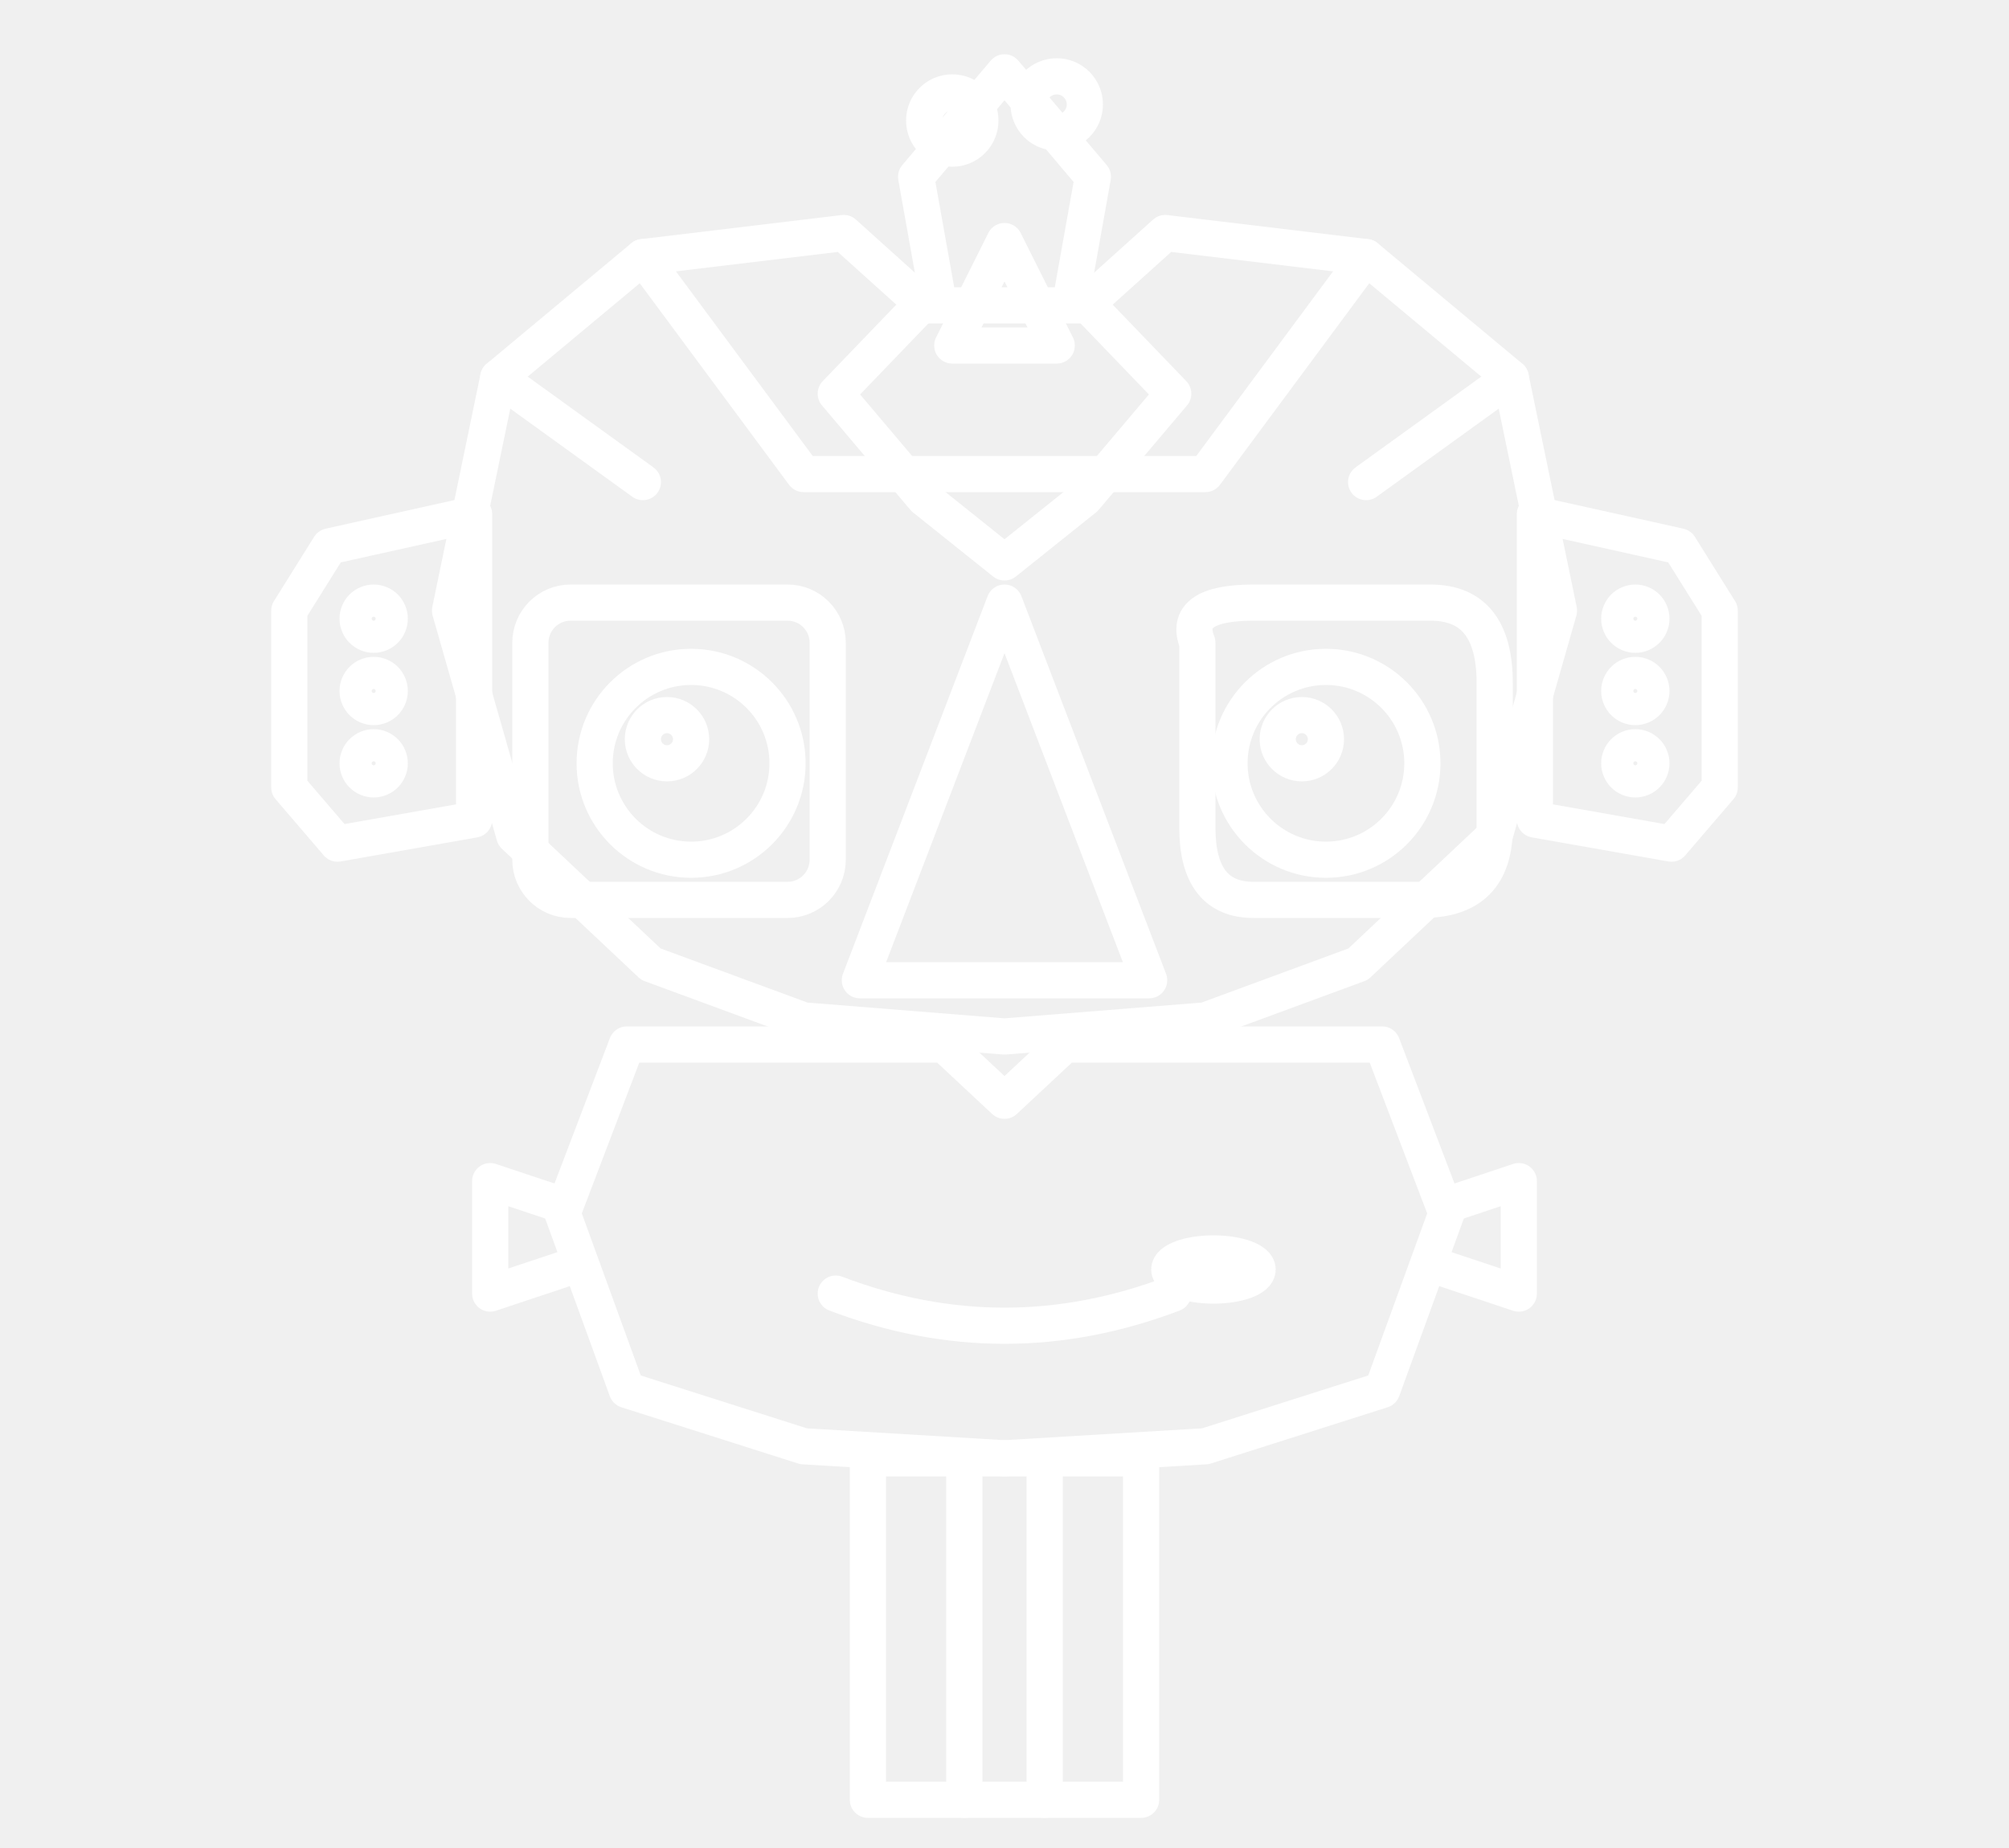
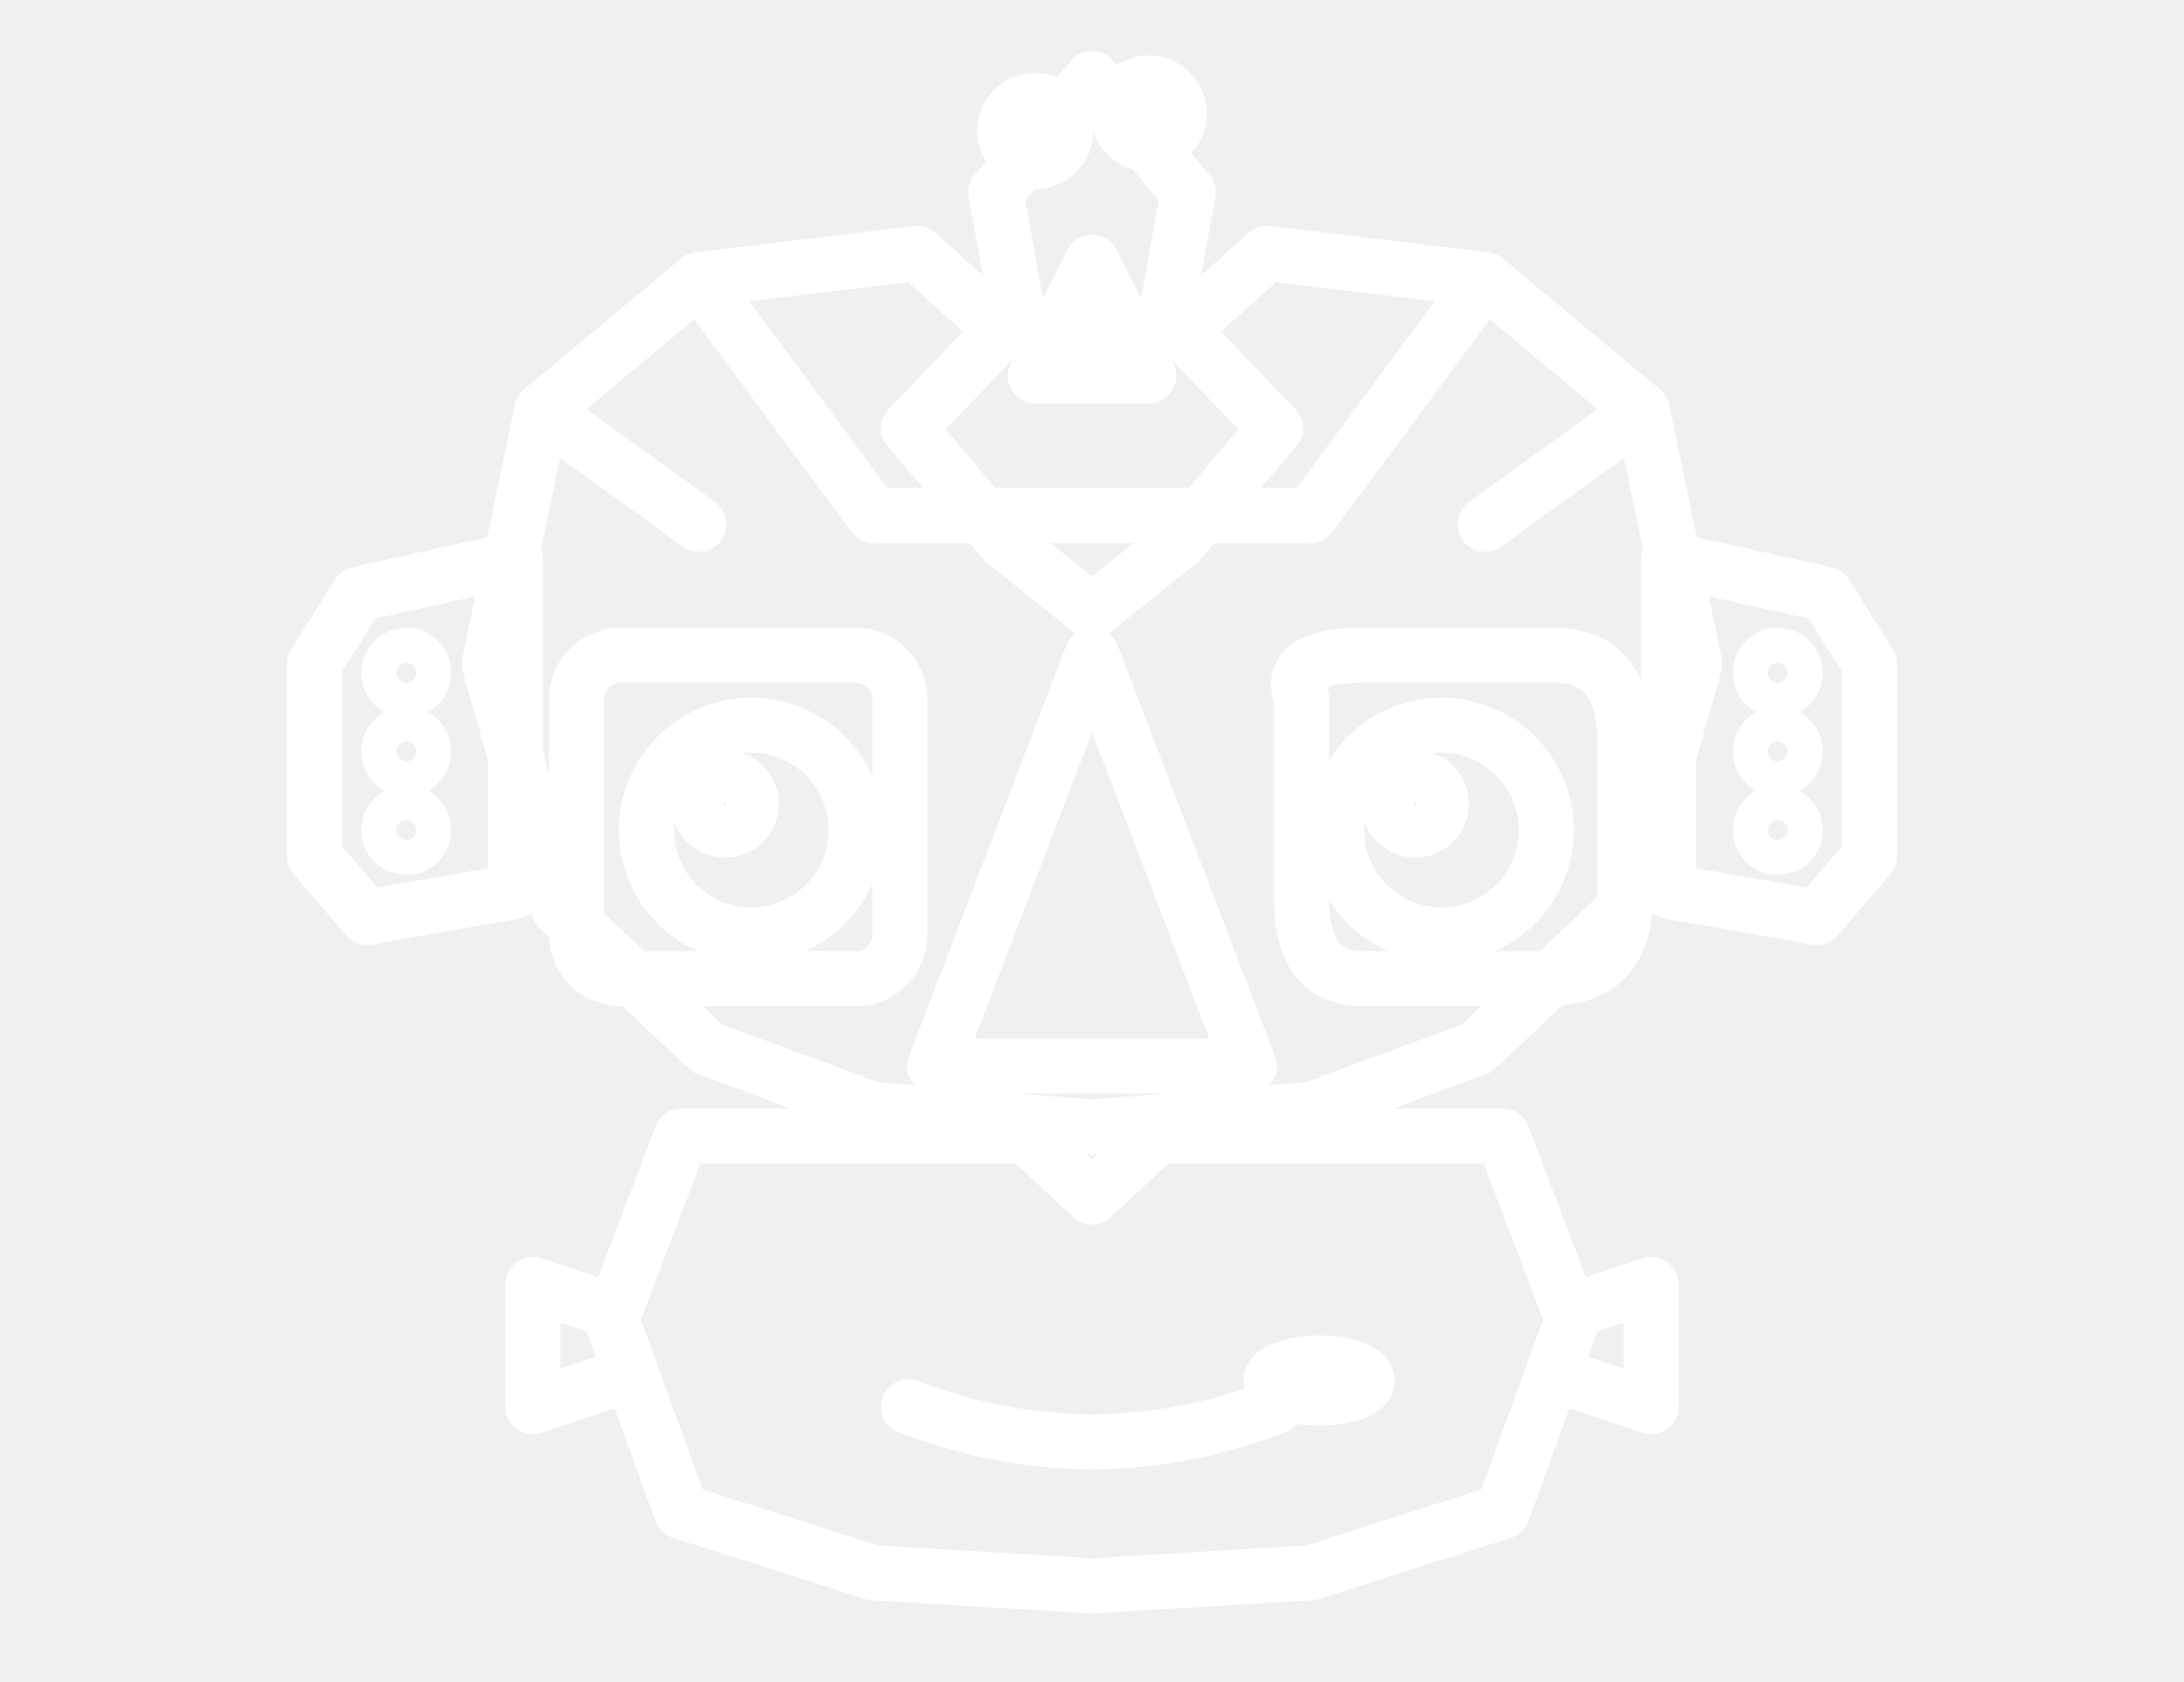
- <svg xmlns="http://www.w3.org/2000/svg" viewBox="0 0 500 460" width="500" height="460">
-   <g fill="none" stroke="#ffffff" stroke-width="9" stroke-linejoin="round" stroke-linecap="round">
+ <svg xmlns="http://www.w3.org/2000/svg" viewBox="0 0 500 385" width="500" height="385">
+   <g fill="none" stroke="#ffffff" stroke-width="12.6" stroke-linejoin="round" stroke-linecap="round">
    <path d="M160,64 L210,58 L230,76 L270,76 L290,58 L340,64              L376,94 L388,152 L372,208 L338,240              L300,254 L250,258 L200,254 L162,240              L128,208 L112,152 L124,94 Z" />
    <path d="M160,64 L200,118 L300,118 L340,64" />
    <path d="M124,94 L160,120" />
    <path d="M376,94 L340,120" />
    <path d="M250,18 L272,44 L267,72 L292,98 L270,124 L250,140              L230,124 L208,98 L233,72 L228,44 Z" />
    <path d="M250,60 L263,86 L237,86 Z" />
    <circle cx="237" cy="30" r="7" />
    <circle cx="263" cy="26" r="7" />
    <path d="M118,128 L82,136 L72,152 L72,196 L84,210 L118,204 Z" />
    <circle cx="93" cy="154" r="4" />
    <circle cx="93" cy="172" r="4" />
    <circle cx="93" cy="190" r="4" />
    <path d="M382,128 L418,136 L428,152 L428,196 L416,210 L382,204 Z" />
    <circle cx="407" cy="154" r="4" />
    <circle cx="407" cy="172" r="4" />
    <circle cx="407" cy="190" r="4" />
    <rect x="132" y="150" width="74" height="74" rx="10" />
    <circle cx="172" cy="190" r="24" />
    <circle cx="166" cy="184" r="6" />
    <path d="M298,160 Q294,150 312,150 L356,150 Q372,150 372,170              L372,206 Q372,224 354,224 L312,224 Q298,224 298,206 Z" />
    <circle cx="330" cy="190" r="24" />
    <circle cx="324" cy="184" r="6" />
    <path d="M250,150 L286,244 L214,244 Z" />
    <path d="M156,260 L235,260 L250,274 L265,260 L344,260              L360,302 L344,346 L300,360 L250,363 L200,360              L156,346 L140,302 Z" />
    <path d="M208,322 Q250,338 292,322" />
    <ellipse cx="302" cy="316" rx="11" ry="4" />
    <path d="M140,300 L122,294 L122,322 L140,316" />
    <path d="M360,300 L378,294 L378,322 L360,316" />
-     <path d="M216,363 L284,363 L284,448 L216,448 Z" />
-     <line x1="240" y1="363" x2="240" y2="448" />
-     <line x1="260" y1="363" x2="260" y2="448" />
  </g>
</svg>
